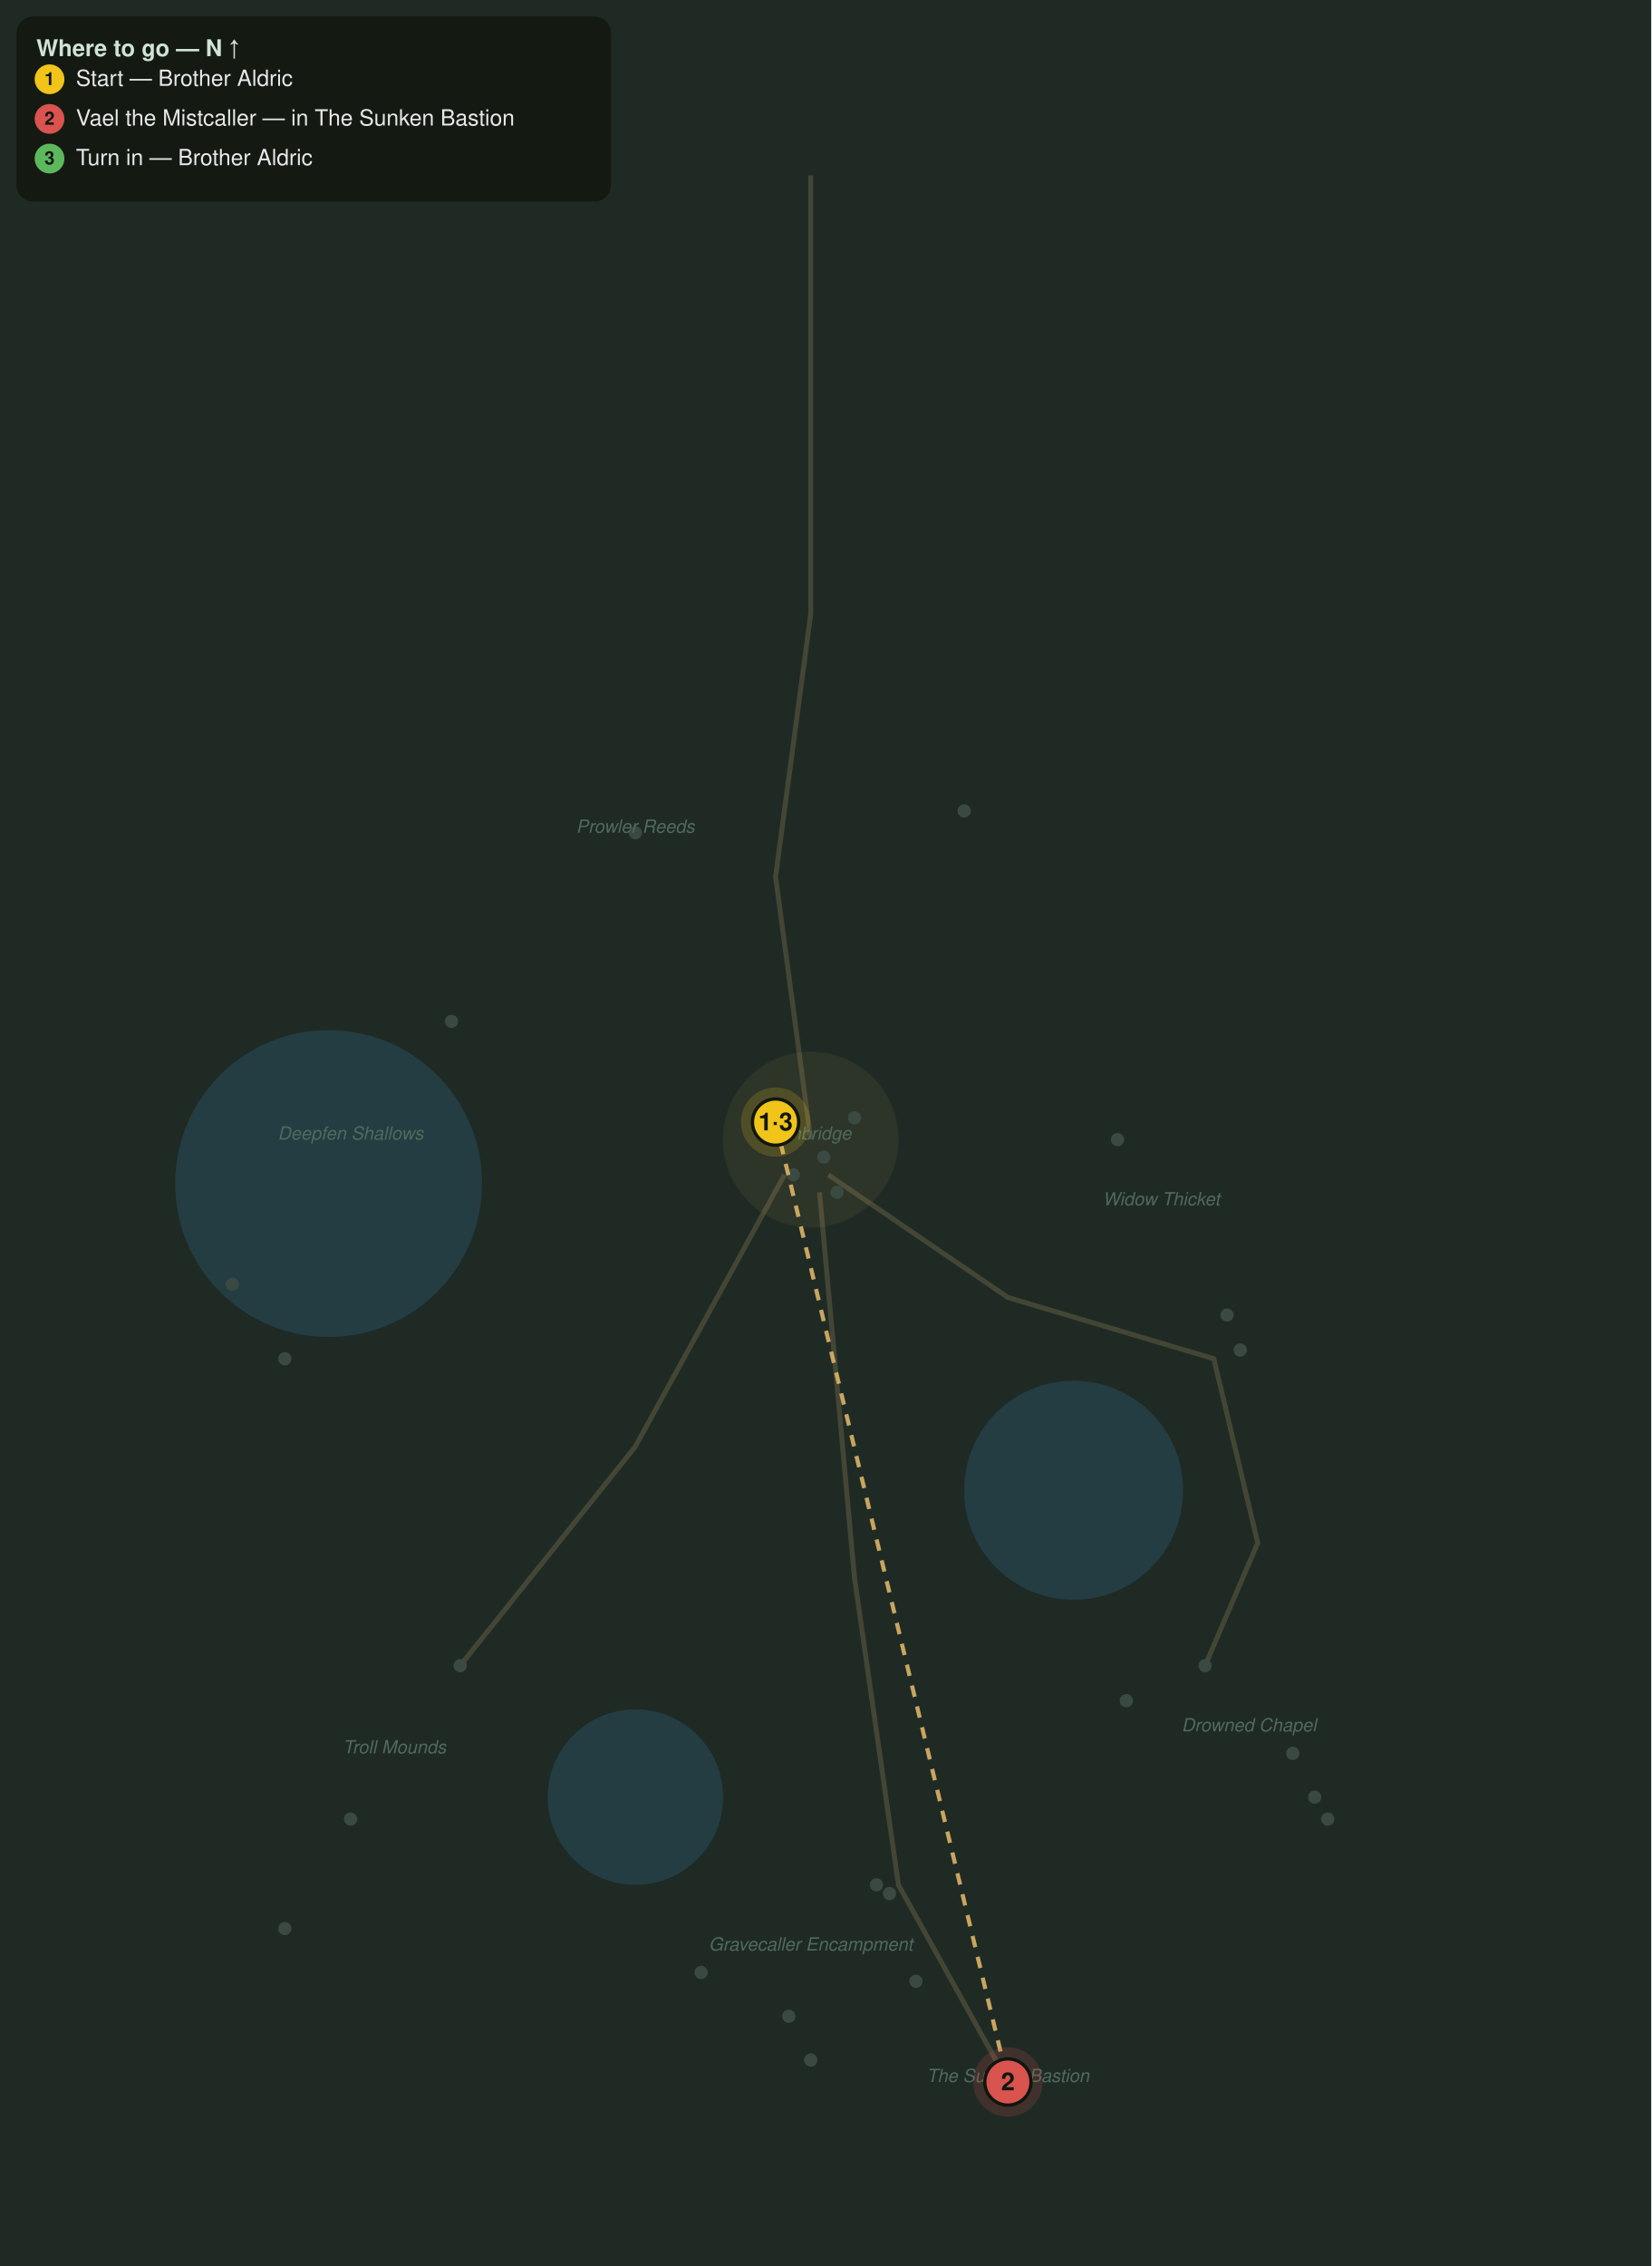
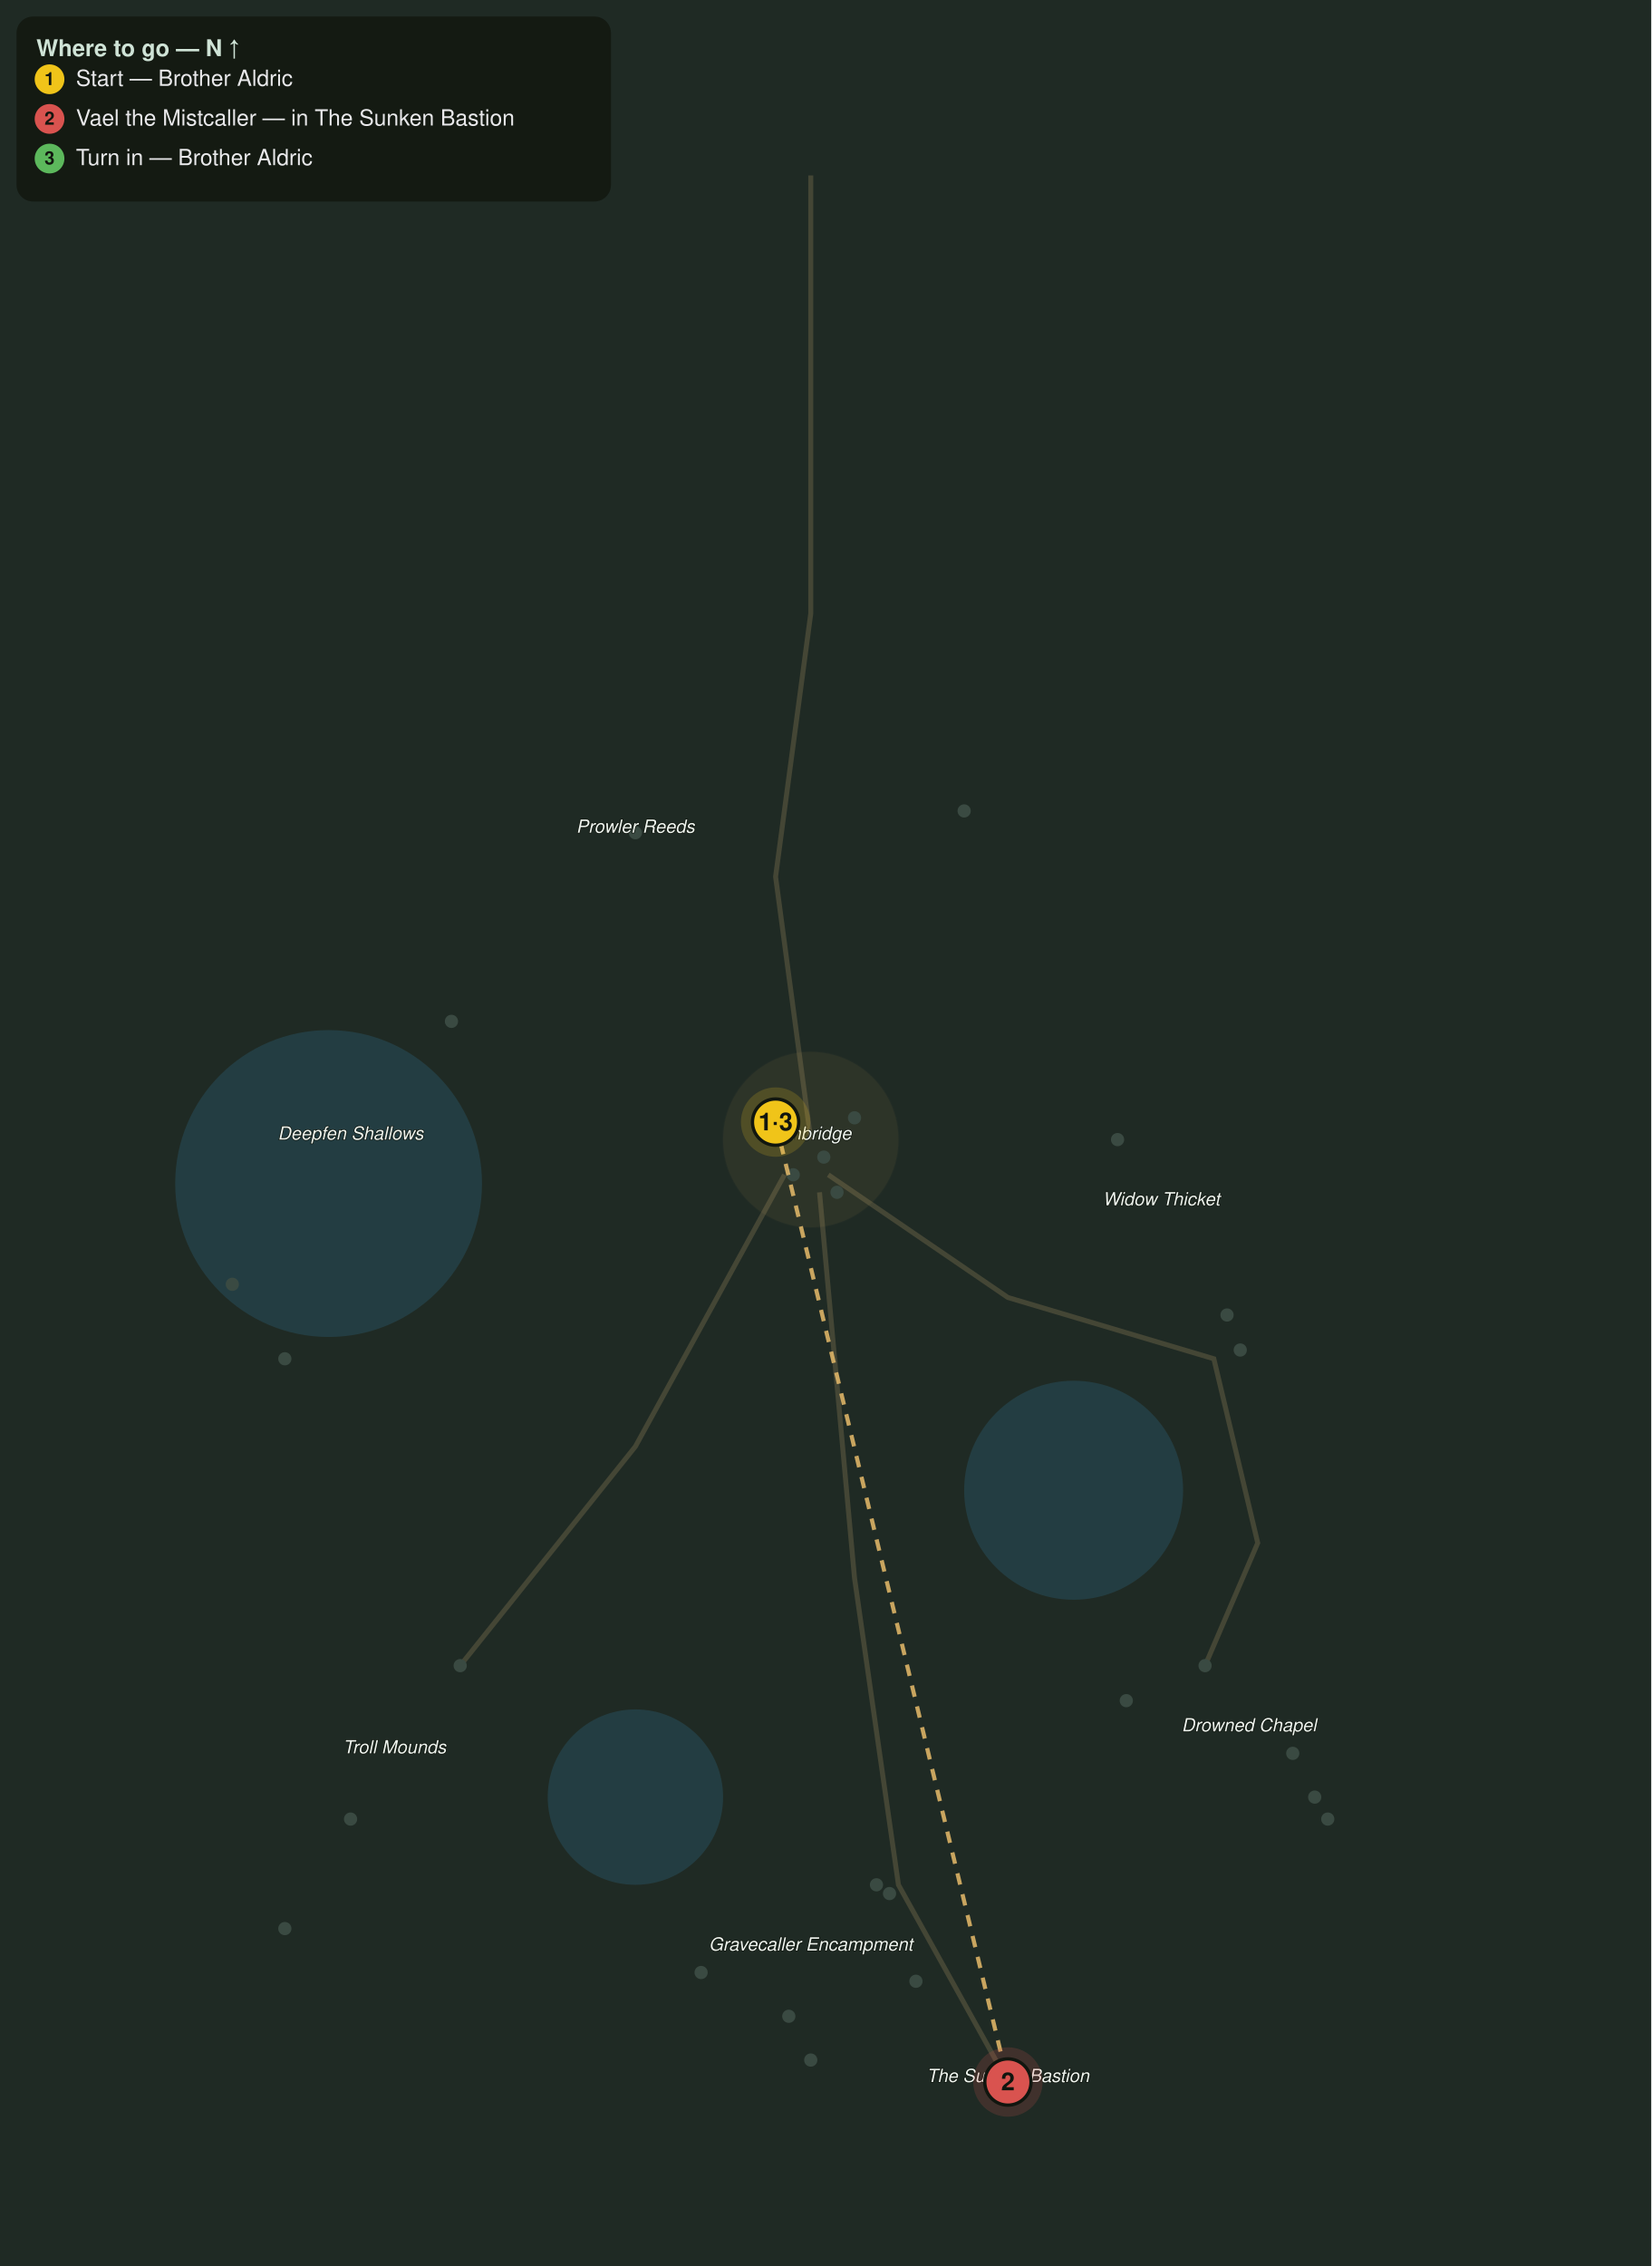
<svg xmlns="http://www.w3.org/2000/svg" viewBox="0 0 1000 1372" font-family="Segoe UI, Helvetica, Arial, sans-serif">
  <rect width="1000" height="1372" fill="#1f2a24" />
  <circle cx="199.0" cy="716.6" r="92.9" fill="#2f6f8f" opacity="0.28" />
  <circle cx="650.2" cy="902.3" r="66.3" fill="#2f6f8f" opacity="0.28" />
  <circle cx="384.8" cy="1088.1" r="53.1" fill="#2f6f8f" opacity="0.28" />
  <path d="M491.0 106.2 L491.0 371.5 L469.7 530.8 L491.0 690.0" fill="none" stroke="#8a7a55" stroke-width="3" opacity="0.35" />
  <path d="M501.6 711.3 L610.4 785.6 L735.1 822.7 L761.7 934.2 L729.8 1008.5" fill="none" stroke="#8a7a55" stroke-width="3" opacity="0.35" />
  <path d="M475.1 711.3 L384.8 875.8 L278.7 1008.5" fill="none" stroke="#8a7a55" stroke-width="3" opacity="0.35" />
  <path d="M496.3 721.9 L517.5 955.4 L544.1 1141.2 L610.4 1260.6" fill="none" stroke="#8a7a55" stroke-width="3" opacity="0.35" />
  <circle cx="491.0" cy="690.0" r="53.1" fill="#caa15a" opacity="0.08" stroke="#caa15a" stroke-width="1" stroke-opacity="0.3" />
  <circle cx="384.8" cy="504.2" r="4" fill="#3a4a42" />
  <circle cx="583.9" cy="491.0" r="4" fill="#3a4a42" />
  <circle cx="273.4" cy="618.4" r="4" fill="#3a4a42" />
  <circle cx="172.5" cy="822.7" r="4" fill="#3a4a42" />
  <circle cx="140.7" cy="777.6" r="4" fill="#3a4a42" />
  <circle cx="676.8" cy="690.0" r="4" fill="#3a4a42" />
  <circle cx="743.1" cy="796.2" r="4" fill="#3a4a42" />
  <circle cx="751.1" cy="817.4" r="4" fill="#3a4a42" />
  <circle cx="729.8" cy="1008.5" r="4" fill="#3a4a42" />
  <circle cx="796.2" cy="1088.1" r="4" fill="#3a4a42" />
  <circle cx="804.1" cy="1101.4" r="4" fill="#3a4a42" />
  <circle cx="278.7" cy="1008.5" r="4" fill="#3a4a42" />
  <circle cx="212.3" cy="1101.4" r="4" fill="#3a4a42" />
  <circle cx="172.5" cy="1167.7" r="4" fill="#3a4a42" />
  <circle cx="530.8" cy="1141.2" r="4" fill="#3a4a42" />
  <circle cx="424.6" cy="1194.3" r="4" fill="#3a4a42" />
  <circle cx="477.7" cy="1220.8" r="4" fill="#3a4a42" />
  <circle cx="538.7" cy="1146.5" r="4" fill="#3a4a42" />
  <circle cx="554.7" cy="1199.6" r="4" fill="#3a4a42" />
  <circle cx="491.0" cy="1247.3" r="4" fill="#3a4a42" />
  <circle cx="682.1" cy="1029.7" r="4" fill="#3a4a42" />
  <circle cx="782.9" cy="1061.6" r="4" fill="#3a4a42" />
  <circle cx="498.9" cy="700.6" r="4" fill="#3a4a42" />
  <circle cx="469.7" cy="679.4" r="4" fill="#3a4a42" />
  <circle cx="480.4" cy="711.3" r="4" fill="#3a4a42" />
  <circle cx="517.5" cy="676.8" r="4" fill="#3a4a42" />
  <circle cx="506.9" cy="721.9" r="4" fill="#3a4a42" />
-   <text x="491.0" y="690.0" fill="#4f6a5c" font-size="11" font-style="italic" text-anchor="middle">Fenbridge</text>
-   <text x="384.8" y="504.2" fill="#4f6a5c" font-size="11" font-style="italic" text-anchor="middle">Prowler Reeds</text>
-   <text x="212.3" y="690.0" fill="#4f6a5c" font-size="11" font-style="italic" text-anchor="middle">Deepfen Shallows</text>
-   <text x="703.3" y="729.8" fill="#4f6a5c" font-size="11" font-style="italic" text-anchor="middle">Widow Thicket</text>
-   <text x="756.4" y="1048.3" fill="#4f6a5c" font-size="11" font-style="italic" text-anchor="middle">Drowned Chapel</text>
-   <text x="238.9" y="1061.6" fill="#4f6a5c" font-size="11" font-style="italic" text-anchor="middle">Troll Mounds</text>
-   <text x="491.0" y="1181.0" fill="#4f6a5c" font-size="11" font-style="italic" text-anchor="middle">Gravecaller Encampment</text>
-   <text x="610.4" y="1260.6" fill="#4f6a5c" font-size="11" font-style="italic" text-anchor="middle">The Sunken Bastion</text>
+   <text x="491.0" y="690.0" fill="#eef4ee" font-size="11" font-style="italic" text-anchor="middle" stroke="#10160f" stroke-width="0.8" paint-order="stroke">Fenbridge</text>
+   <text x="384.8" y="504.2" fill="#eef4ee" font-size="11" font-style="italic" text-anchor="middle" stroke="#10160f" stroke-width="0.8" paint-order="stroke">Prowler Reeds</text>
+   <text x="212.3" y="690.0" fill="#eef4ee" font-size="11" font-style="italic" text-anchor="middle" stroke="#10160f" stroke-width="0.8" paint-order="stroke">Deepfen Shallows</text>
+   <text x="703.3" y="729.8" fill="#eef4ee" font-size="11" font-style="italic" text-anchor="middle" stroke="#10160f" stroke-width="0.8" paint-order="stroke">Widow Thicket</text>
+   <text x="756.4" y="1048.3" fill="#eef4ee" font-size="11" font-style="italic" text-anchor="middle" stroke="#10160f" stroke-width="0.8" paint-order="stroke">Drowned Chapel</text>
+   <text x="238.9" y="1061.6" fill="#eef4ee" font-size="11" font-style="italic" text-anchor="middle" stroke="#10160f" stroke-width="0.8" paint-order="stroke">Troll Mounds</text>
+   <text x="491.0" y="1181.0" fill="#eef4ee" font-size="11" font-style="italic" text-anchor="middle" stroke="#10160f" stroke-width="0.8" paint-order="stroke">Gravecaller Encampment</text>
+   <text x="610.4" y="1260.6" fill="#eef4ee" font-size="11" font-style="italic" text-anchor="middle" stroke="#10160f" stroke-width="0.8" paint-order="stroke">The Sunken Bastion</text>
  <path d="M469.7 679.4 L610.4 1260.6" fill="none" stroke="#e6bb6a" stroke-width="2.5" stroke-dasharray="7 6" opacity="0.85" />
  <g class="qstep" data-keys="giver,turnin" data-steps="1,3">
    <circle cx="469.7" cy="679.4" r="21" fill="#f0c419" opacity="0.18" />
    <circle cx="469.7" cy="679.4" r="14" fill="#f0c419" stroke="#11160f" stroke-width="2" />
    <text x="469.7" y="684.4" fill="#11160f" font-size="15" font-weight="bold" text-anchor="middle">1·3</text>
  </g>
  <g class="qstep" data-keys="vael_the_mistcaller" data-steps="2">
    <circle cx="610.4" cy="1260.6" r="21" fill="#d9534f" opacity="0.18" />
    <circle cx="610.4" cy="1260.6" r="14" fill="#d9534f" stroke="#11160f" stroke-width="2" />
    <text x="610.4" y="1265.6" fill="#11160f" font-size="15" font-weight="bold" text-anchor="middle">2</text>
  </g>
  <rect x="10" y="10" width="360" height="112" rx="10" fill="#11160f" opacity="0.82" />
  <text x="22" y="34" fill="#cfe3d6" font-size="14" font-weight="bold">Where to go — N ↑</text>
  <circle cx="30" cy="48" r="9" fill="#f0c419" />
  <text x="30" y="51.5" fill="#11160f" font-size="11" font-weight="bold" text-anchor="middle">1</text>
  <text x="46" y="52" fill="#e8e8ea" font-size="13.5">Start — Brother Aldric</text>
  <circle cx="30" cy="72" r="9" fill="#d9534f" />
  <text x="30" y="75.5" fill="#11160f" font-size="11" font-weight="bold" text-anchor="middle">2</text>
  <text x="46" y="76" fill="#e8e8ea" font-size="13.5">Vael the Mistcaller — in The Sunken Bastion</text>
  <circle cx="30" cy="96" r="9" fill="#5cb85c" />
  <text x="30" y="99.5" fill="#11160f" font-size="11" font-weight="bold" text-anchor="middle">3</text>
  <text x="46" y="100" fill="#e8e8ea" font-size="13.5">Turn in — Brother Aldric</text>
</svg>
